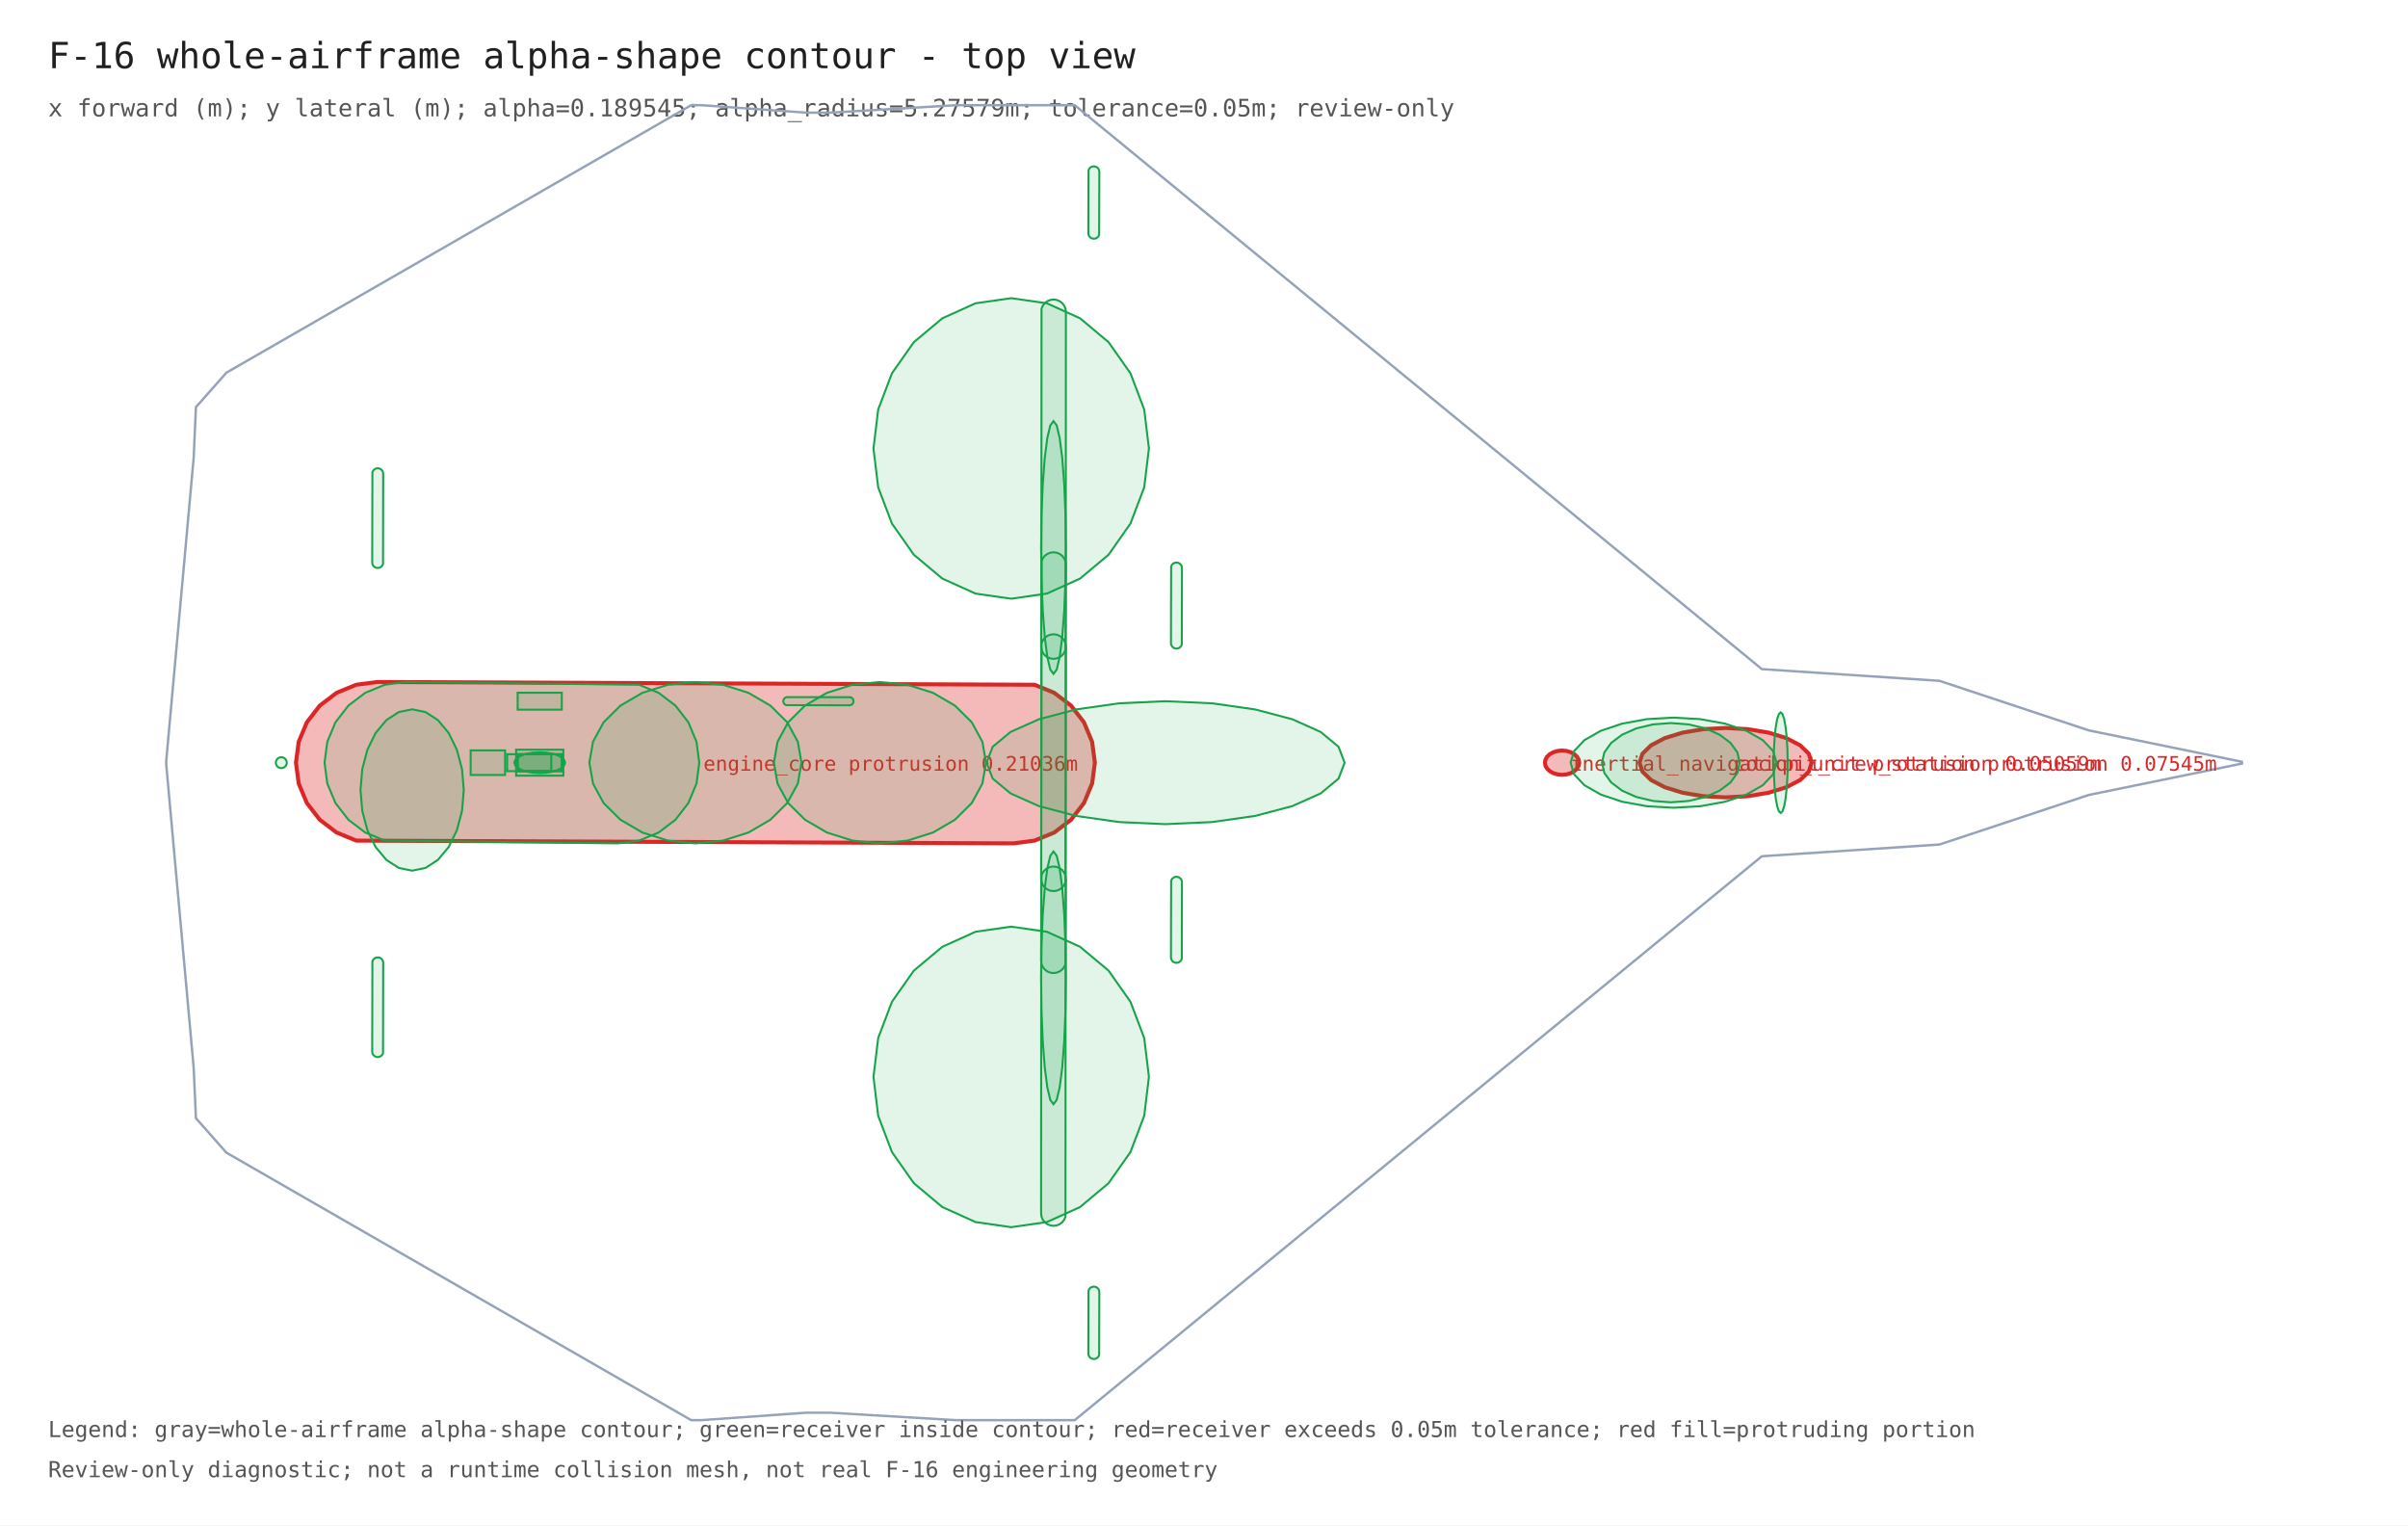
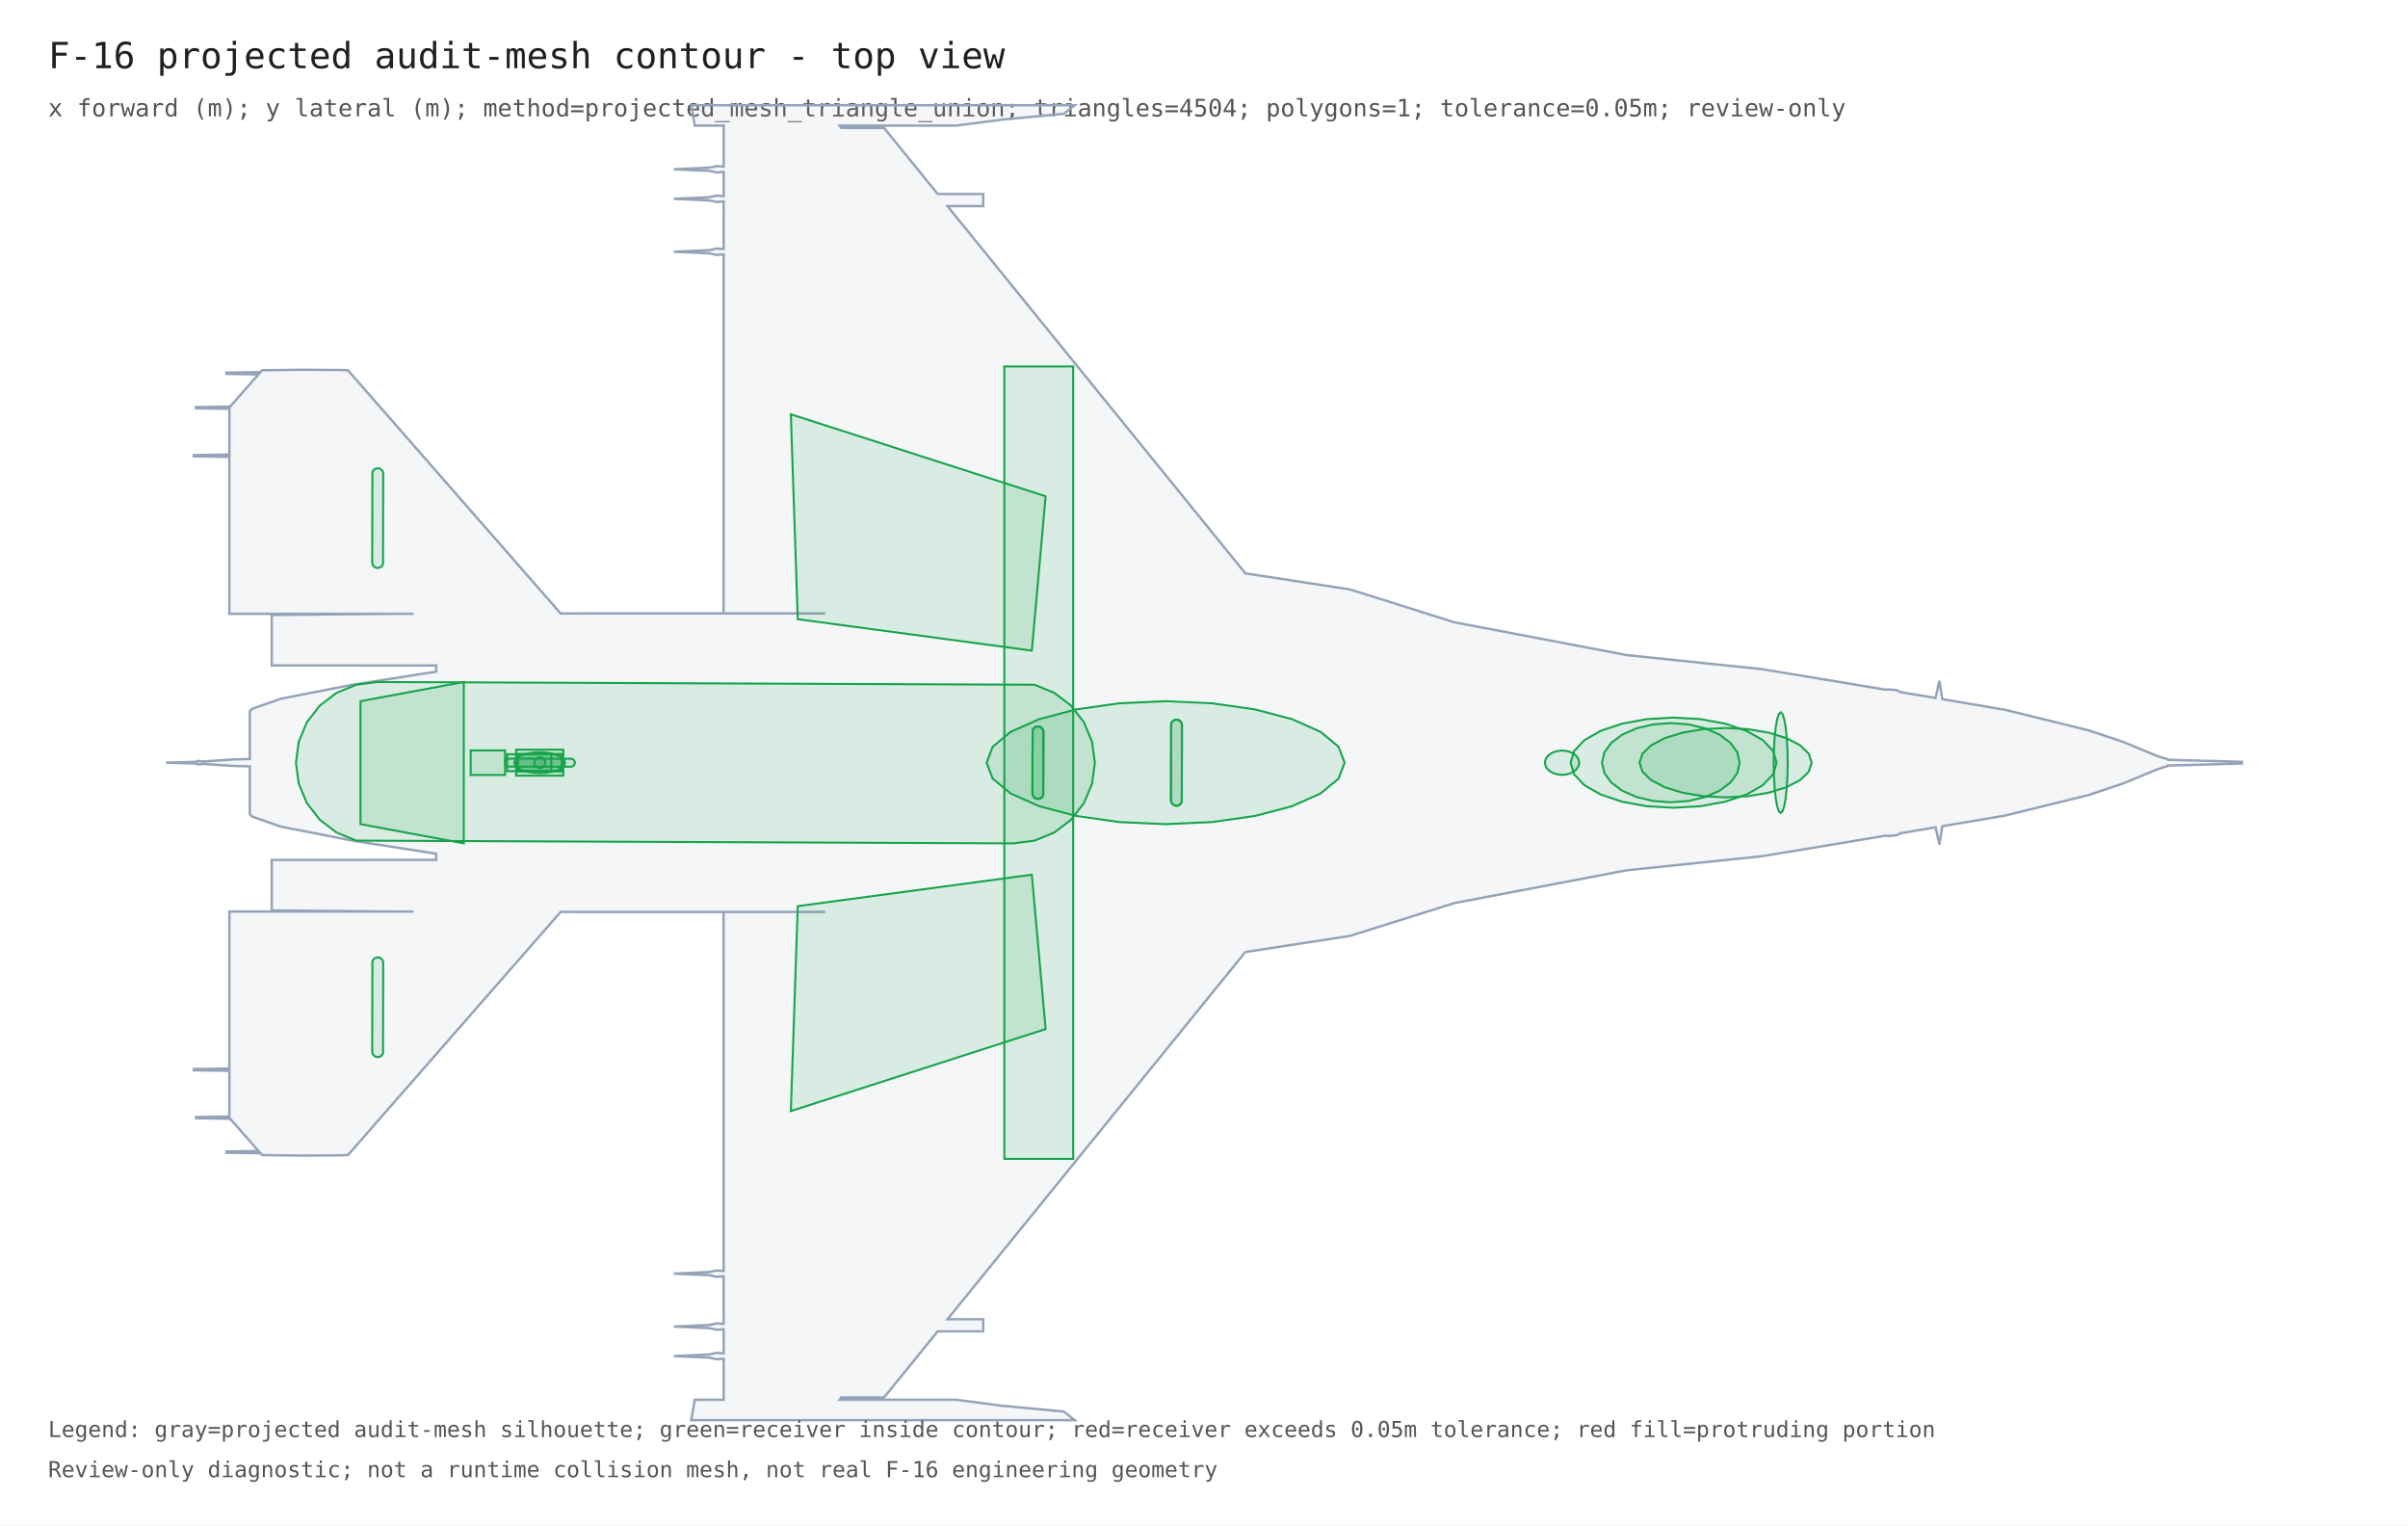
<svg xmlns="http://www.w3.org/2000/svg" width="1200" height="760" viewBox="0 0 1200 760">
  <rect x="0" y="0" width="1200" height="760" fill="#ffffff" />
-   <text x="24" y="34" font-size="18" font-family="monospace" fill="#202020">F-16 whole-airframe alpha-shape contour - top view</text>
-   <text x="24" y="58" font-size="12" font-family="monospace" fill="#555555">x forward (m); y lateral (m); alpha=0.189545; alpha_radius=5.27579m; tolerance=0.05m; review-only</text>
-   <polygon points="97.64,202.85 112.84,185.68 344.45,52.41 349.35,52.41 401.61,56.12 413.89,56.12 476.43,52.41 499.38,52.41 535.57,52.41 878.00,333.38 966.49,339.22 1040.95,363.92 1117.24,379.56 1117.24,380.00 1117.24,380.44 1040.95,396.08 966.49,420.78 878.00,426.62 535.57,707.59 499.38,707.59 476.43,707.59 413.89,703.88 401.61,703.88 349.35,707.59 344.45,707.59 112.84,574.32 97.64,557.15 96.58,533.25 96.58,532.95 96.58,532.66 82.76,380.00 96.58,227.34 96.58,227.05 96.58,226.75" fill="none" stroke="#94a3b8" stroke-width="1.20" />
-   <polygon points="147.48,380.00 148.86,390.40 152.91,400.10 159.35,408.43 167.75,414.81 177.52,418.83 505.09,420.20 515.58,418.83 525.36,414.81 533.75,408.43 540.19,400.10 544.24,390.40 545.62,380.00 544.24,369.60 540.19,359.90 533.75,351.57 525.36,345.19 515.58,341.17 188.01,339.80 177.52,341.17 167.75,345.19 159.35,351.57 152.91,359.90 148.86,369.60" fill="#dc2626" fill-opacity="0.32" stroke="#dc2626" stroke-width="2.00" />
-   <text x="350.55" y="384.00" font-size="10" font-family="monospace" fill="#dc2626">engine_core protrusion 0.21036m</text>
-   <polygon points="817.04,380.00 818.50,384.48 822.79,388.65 829.60,392.23 838.49,394.97 848.83,396.70 859.93,397.29 871.04,396.70 881.38,394.97 890.26,392.23 897.08,388.65 901.37,384.48 902.83,380.00 901.37,375.52 897.08,371.35 890.26,367.77 881.38,365.03 871.04,363.30 859.93,362.71 848.83,363.30 838.49,365.03 829.60,367.77 822.79,371.35 818.50,375.52" fill="#dc2626" fill-opacity="0.32" stroke="#dc2626" stroke-width="2.00" />
-   <text x="863.93" y="384.00" font-size="10" font-family="monospace" fill="#dc2626">cockpit_crew_station protrusion 0.07545m</text>
-   <polygon points="769.89,380.00 770.18,381.57 771.04,383.03 772.39,384.28 774.16,385.24 776.22,385.85 778.43,386.05 780.64,385.85 782.70,385.24 784.47,384.28 785.83,383.03 786.68,381.57 786.98,380.00 786.68,378.43 785.83,376.97 784.47,375.72 782.70,374.76 780.64,374.15 778.43,373.95 776.22,374.15 774.16,374.76 772.39,375.72 771.04,376.97 770.18,378.43" fill="#dc2626" fill-opacity="0.32" stroke="#dc2626" stroke-width="2.00" />
-   <text x="782.43" y="384.00" font-size="10" font-family="monospace" fill="#dc2626">inertial_navigation_unit protrusion 0.05059m</text>
-   <polygon points="179.65,393.61 180.53,404.02 183.10,413.71 187.19,422.04 192.52,428.43 198.73,432.44 205.39,433.81 212.05,432.44 218.25,428.43 223.58,422.04 227.67,413.71 230.25,404.02 231.12,393.61 230.25,383.21 227.67,373.51 223.58,365.19 218.25,358.80 212.05,354.78 205.39,353.41 198.73,354.78 192.52,358.80 187.19,365.19 183.10,373.51 180.53,383.21" fill="#16a34a" fill-opacity="0.12" stroke="#16a34a" stroke-width="1.00" />
+   <text x="24" y="34" font-size="18" font-family="monospace" fill="#202020">F-16 projected audit-mesh contour - top view</text>
+   <text x="24" y="58" font-size="12" font-family="monospace" fill="#555555">x forward (m); y lateral (m); method=projected_mesh_triangle_union; triangles=4504; polygons=1; tolerance=0.05m; review-only</text>
+   <polygon points="114.68,557.42 97.64,557.15 97.64,556.85 97.64,556.56 114.32,556.29 114.31,533.54 96.58,533.25 96.58,532.95 96.58,532.66 114.31,532.37 114.31,454.18 206.07,454.18 193.59,454.15 135.41,453.60 135.42,428.44 193.49,428.42 217.37,428.41 217.35,425.36 176.11,418.92 140.03,411.88 125.70,406.88 124.49,405.71 124.49,403.75 124.49,398.18 124.49,389.84 124.49,381.85 122.63,381.80 116.09,381.60 101.41,380.60 98.49,380.87 98.04,380.43 82.76,380.00 98.04,379.57 98.49,379.13 101.41,379.40 116.09,378.40 122.63,378.20 124.49,378.15 124.49,370.16 124.49,361.82 124.49,356.25 124.49,354.29 125.70,353.12 140.03,348.12 176.11,341.08 217.35,334.64 217.37,331.59 193.49,331.58 135.42,331.56 135.41,306.40 193.59,305.85 206.07,305.82 114.31,305.82 114.31,227.63 96.58,227.34 96.58,227.05 96.58,226.75 114.31,226.46 114.32,203.71 97.64,203.44 97.64,203.15 97.64,202.85 114.68,202.58 128.82,186.53 112.84,186.27 112.84,185.97 112.84,185.68 129.81,185.40 130.61,184.49 150.48,184.23 169.75,184.36 173.39,184.49 279.41,305.66 292.46,305.63 360.84,305.63 410.65,305.63 410.65,305.62 360.57,305.62 360.62,130.01 360.62,130.01 360.62,126.74 357.15,127.00 353.41,126.21 335.75,125.42 353.41,124.63 357.15,123.83 360.62,124.09 360.63,100.38 357.15,100.63 353.41,99.84 335.75,99.05 353.41,98.26 357.15,97.47 360.63,97.72 360.64,85.67 357.15,85.93 353.41,85.14 335.75,84.34 353.41,83.55 357.15,82.76 360.64,83.02 360.65,62.59 351.14,62.59 346.24,62.59 344.45,52.41 349.35,52.41 476.43,52.41 499.38,52.41 535.57,52.41 530.14,56.70 499.38,59.60 476.43,62.59 418.44,62.59 419.26,63.75 440.58,63.75 467.27,96.65 490.00,96.65 490.00,99.68 490.00,102.70 472.17,102.70 494.33,130.01 620.61,285.67 672.73,293.68 724.84,310.06 810.74,326.41 878.00,333.38 939.71,343.63 940.87,343.47 945.15,343.85 947.30,344.89 957.43,346.57 964.53,347.78 966.49,339.22 967.94,348.35 999.19,353.65 1040.95,363.92 1058.01,369.64 1075.07,376.69 1080.57,378.43 1080.57,378.49 1080.57,378.57 1117.24,379.56 1117.24,380.00 1117.24,380.44 1080.57,381.43 1080.57,381.51 1080.57,381.57 1075.07,383.31 1058.01,390.36 1040.95,396.08 999.19,406.35 967.94,411.65 966.49,420.78 964.53,412.22 957.43,413.43 947.30,415.11 945.15,416.15 940.87,416.53 939.71,416.37 878.00,426.62 810.74,433.59 724.84,449.94 672.73,466.32 620.61,474.33 494.33,629.99 472.17,657.30 490.00,657.30 490.00,660.32 490.00,663.35 467.27,663.35 440.58,696.25 419.26,696.25 418.44,697.41 476.43,697.41 499.38,700.40 530.14,703.30 535.57,707.59 499.38,707.59 476.43,707.59 349.35,707.59 344.45,707.59 346.24,697.41 351.14,697.41 360.65,697.41 360.64,676.98 357.15,677.24 353.41,676.45 335.75,675.66 353.41,674.86 357.15,674.07 360.64,674.33 360.63,662.28 357.15,662.53 353.41,661.74 335.75,660.95 353.41,660.16 357.15,659.37 360.63,659.62 360.62,635.91 357.15,636.17 353.41,635.37 335.75,634.58 353.41,633.79 357.15,633.00 360.62,633.26 360.62,630.00 360.62,630.00 360.57,454.39 410.65,454.39 410.65,454.37 360.84,454.37 292.46,454.37 279.41,454.34 173.39,575.51 169.75,575.64 150.48,575.77 130.61,575.51 129.81,574.60 112.84,574.32 112.84,574.03 112.84,573.73 128.82,573.47" fill="#94a3b8" fill-opacity="0.10" stroke="#94a3b8" stroke-width="1.20" />
+   <polygon points="179.65,410.63 205.39,415.42 231.12,420.20 231.12,339.80 205.39,344.58 179.65,349.37" fill="#16a34a" fill-opacity="0.12" stroke="#16a34a" stroke-width="1.00" />
  <polygon points="883.90,380.00 884.02,386.49 884.37,392.54 884.92,397.73 885.64,401.71 886.48,404.22 887.39,405.07 888.29,404.22 889.13,401.71 889.85,397.73 890.40,392.54 890.75,386.49 890.87,380.00 890.75,373.51 890.40,367.46 889.85,362.27 889.13,358.29 888.29,355.78 887.39,354.93 886.48,355.78 885.64,358.29 884.92,362.27 884.37,367.46 884.02,373.51" fill="#16a34a" fill-opacity="0.12" stroke="#16a34a" stroke-width="1.00" />
  <polygon points="491.65,380.00 494.69,387.93 503.60,395.32 517.78,401.66 536.26,406.53 557.77,409.59 580.86,410.63 603.95,409.59 625.47,406.53 643.95,401.66 658.13,395.32 667.04,387.93 670.08,380.00 667.04,372.07 658.13,364.68 643.95,358.34 625.47,353.47 603.95,350.41 580.86,349.37 557.77,350.41 536.26,353.47 517.78,358.34 503.60,364.68 494.69,372.07" fill="#16a34a" fill-opacity="0.12" stroke="#16a34a" stroke-width="1.00" />
+   <polygon points="817.04,380.00 818.50,384.48 822.79,388.65 829.60,392.23 838.49,394.97 848.83,396.70 859.93,397.29 871.04,396.70 881.38,394.97 890.26,392.23 897.08,388.65 901.37,384.48 902.83,380.00 901.37,375.52 897.08,371.35 890.26,367.77 881.38,365.03 871.04,363.30 859.93,362.71 848.83,363.30 838.49,365.03 829.60,367.77 822.79,371.35 818.50,375.52" fill="#16a34a" fill-opacity="0.12" stroke="#16a34a" stroke-width="1.00" />
  <polygon points="257.20,386.48 280.73,386.48 280.73,373.52 257.20,373.52" fill="#16a34a" fill-opacity="0.12" stroke="#16a34a" stroke-width="1.00" />
  <polygon points="782.69,380.00 784.44,385.81 789.57,391.23 797.72,395.88 808.36,399.45 820.74,401.70 834.02,402.46 847.31,401.70 859.69,399.45 870.32,395.88 878.48,391.23 883.61,385.81 885.36,380.00 883.61,374.19 878.48,368.77 870.32,364.12 859.69,360.55 847.31,358.30 834.02,357.54 820.74,358.30 808.36,360.55 797.72,364.12 789.57,368.77 784.44,374.19" fill="#16a34a" fill-opacity="0.12" stroke="#16a34a" stroke-width="1.00" />
  <polygon points="798.34,380.00 799.51,385.11 802.93,389.87 808.39,393.96 815.49,397.10 823.77,399.07 832.65,399.74 841.53,399.07 849.81,397.10 856.91,393.96 862.37,389.87 865.80,385.11 866.96,380.00 865.80,374.89 862.37,370.13 856.91,366.04 849.81,362.90 841.53,360.93 832.65,360.26 823.77,360.93 815.49,362.90 808.39,366.04 802.93,370.13 799.51,374.89" fill="#16a34a" fill-opacity="0.12" stroke="#16a34a" stroke-width="1.00" />
-   <polygon points="390.34,349.37 390.41,349.90 390.62,350.39 390.94,350.81 391.37,351.14 391.87,351.34 423.28,351.41 423.81,351.34 424.31,351.14 424.74,350.81 425.06,350.39 425.27,349.90 425.34,349.37 425.27,348.84 425.06,348.35 424.74,347.92 424.31,347.60 423.81,347.39 392.40,347.33 391.87,347.39 391.37,347.60 390.94,347.92 390.62,348.35 390.41,348.84" fill="#16a34a" fill-opacity="0.12" stroke="#16a34a" stroke-width="1.00" />
-   <polygon points="161.73,380.00 163.11,390.40 167.16,400.10 173.60,408.43 182.00,414.81 191.77,418.83 307.95,420.20 318.44,418.83 328.22,414.81 336.61,408.43 343.05,400.10 347.10,390.40 348.48,380.00 347.10,369.60 343.05,359.90 336.61,351.57 328.22,345.19 318.44,341.17 202.26,339.80 191.77,341.17 182.00,345.19 173.60,351.57 167.16,359.90 163.11,369.60" fill="#16a34a" fill-opacity="0.12" stroke="#16a34a" stroke-width="1.00" />
-   <polygon points="385.67,380.00 387.47,390.40 392.75,400.10 401.15,408.43 412.10,414.81 424.84,418.83 438.52,420.20 452.20,418.83 464.94,414.81 475.89,408.43 484.29,400.10 489.57,390.40 491.37,380.00 489.57,369.60 484.29,359.90 475.89,351.57 464.94,345.19 452.20,341.17 438.52,339.80 424.84,341.17 412.10,345.19 401.15,351.57 392.75,359.90 387.47,369.60" fill="#16a34a" fill-opacity="0.12" stroke="#16a34a" stroke-width="1.00" />
-   <polygon points="293.70,380.00 295.51,390.40 300.79,400.10 309.18,408.43 320.13,414.81 332.87,418.83 346.55,420.20 360.23,418.83 372.98,414.81 383.92,408.43 392.32,400.10 397.60,390.40 399.40,380.00 397.60,369.60 392.32,359.90 383.92,351.57 372.98,345.19 360.23,341.17 346.55,339.80 332.87,341.17 320.13,345.19 309.18,351.57 300.79,359.90 295.51,369.60" fill="#16a34a" fill-opacity="0.12" stroke="#16a34a" stroke-width="1.00" />
+   <polygon points="251.47,380.00 251.54,380.53 251.74,381.02 252.07,381.44 252.49,381.77 252.99,381.97 284.41,382.04 284.94,381.97 285.44,381.77 285.86,381.44 286.19,381.02 286.40,380.53 286.47,380.00 286.40,379.47 286.19,378.98 285.86,378.56 285.44,378.23 284.94,378.03 253.52,377.96 252.99,378.03 252.49,378.23 252.07,378.56 251.74,378.98 251.54,379.47" fill="#16a34a" fill-opacity="0.12" stroke="#16a34a" stroke-width="1.00" />
+   <polygon points="147.48,380.00 148.86,390.40 152.91,400.10 159.35,408.43 167.75,414.81 177.52,418.83 505.09,420.20 515.58,418.83 525.36,414.81 533.75,408.43 540.19,400.10 544.24,390.40 545.62,380.00 544.24,369.60 540.19,359.90 533.75,351.57 525.36,345.19 515.58,341.17 188.01,339.80 177.52,341.17 167.75,345.19 159.35,351.57 152.91,359.90 148.86,369.60" fill="#16a34a" fill-opacity="0.12" stroke="#16a34a" stroke-width="1.00" />
  <polygon points="252.72,384.22 274.72,384.22 274.72,375.78 252.72,375.78" fill="#16a34a" fill-opacity="0.12" stroke="#16a34a" stroke-width="1.00" />
-   <polygon points="257.97,353.59 279.96,353.59 279.96,345.15 257.97,345.15" fill="#16a34a" fill-opacity="0.12" stroke="#16a34a" stroke-width="1.00" />
+   <polygon points="257.97,384.22 279.96,384.22 279.96,375.78 257.97,375.78" fill="#16a34a" fill-opacity="0.12" stroke="#16a34a" stroke-width="1.00" />
  <polygon points="256.33,380.00 256.76,381.34 258.02,382.59 260.03,383.67 262.65,384.49 265.69,385.01 268.97,385.19 272.24,385.01 275.28,384.49 277.90,383.67 279.91,382.59 281.17,381.34 281.60,380.00 281.17,378.66 279.91,377.41 277.90,376.33 275.28,375.51 272.24,374.99 268.97,374.81 265.69,374.99 262.65,375.51 260.03,376.33 258.02,377.41 256.76,378.66" fill="#16a34a" fill-opacity="0.12" stroke="#16a34a" stroke-width="1.00" />
-   <polygon points="542.35,674.41 542.45,675.12 542.72,675.77 543.16,676.34 543.72,676.77 544.39,677.04 545.10,677.13 545.81,677.04 546.47,676.77 547.04,676.34 547.47,675.77 547.75,675.12 547.84,643.78 547.75,643.07 547.47,642.42 547.04,641.85 546.47,641.42 545.81,641.15 545.10,641.06 544.39,641.15 543.72,641.42 543.16,641.85 542.72,642.42 542.45,643.07" fill="#16a34a" fill-opacity="0.12" stroke="#16a34a" stroke-width="1.00" />
+   <polygon points="769.89,380.00 770.18,381.57 771.04,383.03 772.39,384.28 774.16,385.24 776.22,385.85 778.43,386.05 780.64,385.85 782.70,385.24 784.47,384.28 785.83,383.03 786.68,381.57 786.98,380.00 786.68,378.43 785.83,376.97 784.47,375.72 782.70,374.76 780.64,374.15 778.43,373.95 776.22,374.15 774.16,374.76 772.39,375.72 771.04,376.97 770.18,378.43" fill="#16a34a" fill-opacity="0.12" stroke="#16a34a" stroke-width="1.00" />
+   <polygon points="514.50,395.32 514.59,396.02 514.86,396.68 515.30,397.24 515.87,397.67 516.53,397.95 517.24,398.04 517.95,397.95 518.61,397.67 519.18,397.24 519.62,396.68 519.89,396.02 519.99,364.68 519.89,363.98 519.62,363.32 519.18,362.76 518.61,362.33 517.95,362.05 517.24,361.96 516.53,362.05 515.87,362.33 515.30,362.76 514.86,363.32 514.59,363.98" fill="#16a34a" fill-opacity="0.12" stroke="#16a34a" stroke-width="1.00" />
  <polygon points="185.48,523.97 185.58,524.68 185.85,525.33 186.29,525.90 186.86,526.33 187.52,526.60 188.23,526.70 188.94,526.60 189.60,526.33 190.17,525.90 190.61,525.33 190.88,524.68 190.97,479.73 190.88,479.02 190.61,478.36 190.17,477.80 189.60,477.37 188.94,477.10 188.23,477.00 187.52,477.10 186.86,477.37 186.29,477.80 185.85,478.36 185.58,479.02" fill="#16a34a" fill-opacity="0.12" stroke="#16a34a" stroke-width="1.00" />
-   <polygon points="583.53,477.00 583.62,477.71 583.90,478.36 584.33,478.93 584.90,479.36 585.56,479.63 586.27,479.73 586.98,479.63 587.65,479.36 588.22,478.93 588.65,478.36 588.93,477.71 589.02,439.56 588.93,438.86 588.65,438.20 588.22,437.64 587.65,437.20 586.98,436.93 586.27,436.84 585.56,436.93 584.90,437.20 584.33,437.64 583.90,438.20 583.62,438.86" fill="#16a34a" fill-opacity="0.12" stroke="#16a34a" stroke-width="1.00" />
-   <polygon points="435.29,536.57 437.63,555.95 444.49,574.01 455.39,589.51 469.61,601.41 486.16,608.89 503.92,611.44 521.68,608.89 538.23,601.41 552.45,589.51 563.35,574.01 570.21,555.95 572.55,536.57 570.21,517.19 563.35,499.13 552.45,483.62 538.23,471.72 521.68,464.24 503.92,461.69 486.16,464.24 469.61,471.72 455.39,483.62 444.49,499.13 437.63,517.19" fill="#16a34a" fill-opacity="0.12" stroke="#16a34a" stroke-width="1.00" />
+   <polygon points="583.53,398.72 583.62,399.42 583.90,400.08 584.33,400.65 584.90,401.08 585.56,401.35 586.27,401.44 586.98,401.35 587.65,401.08 588.22,400.65 588.65,400.08 588.93,399.42 589.02,361.28 588.93,360.58 588.65,359.92 588.22,359.35 587.65,358.92 586.98,358.65 586.27,358.56 585.56,358.65 584.90,358.92 584.33,359.35 583.90,359.92 583.62,360.58" fill="#16a34a" fill-opacity="0.12" stroke="#16a34a" stroke-width="1.00" />
+   <polygon points="394.11,553.58 521.08,512.74 514.21,435.82 397.55,451.48" fill="#16a34a" fill-opacity="0.12" stroke="#16a34a" stroke-width="1.00" />
  <polygon points="257.97,384.22 279.96,384.22 279.96,375.78 257.97,375.78" fill="#16a34a" fill-opacity="0.12" stroke="#16a34a" stroke-width="1.00" />
  <polygon points="257.97,384.22 279.96,384.22 279.96,375.78 257.97,375.78" fill="#16a34a" fill-opacity="0.12" stroke="#16a34a" stroke-width="1.00" />
-   <polygon points="542.35,116.22 542.45,116.93 542.72,117.58 543.16,118.15 543.72,118.58 544.39,118.85 545.10,118.94 545.81,118.85 546.47,118.58 547.04,118.15 547.47,117.58 547.75,116.93 547.84,85.59 547.75,84.88 547.47,84.23 547.04,83.66 546.47,83.23 545.81,82.96 545.10,82.87 544.39,82.96 543.72,83.23 543.16,83.66 542.72,84.23 542.45,84.88" fill="#16a34a" fill-opacity="0.12" stroke="#16a34a" stroke-width="1.00" />
+   <polygon points="514.50,395.32 514.59,396.02 514.86,396.68 515.30,397.24 515.87,397.67 516.53,397.95 517.24,398.04 517.95,397.95 518.61,397.67 519.18,397.24 519.62,396.68 519.89,396.02 519.99,364.68 519.89,363.98 519.62,363.32 519.18,362.76 518.61,362.33 517.95,362.05 517.24,361.96 516.53,362.05 515.87,362.33 515.30,362.76 514.86,363.32 514.59,363.98" fill="#16a34a" fill-opacity="0.12" stroke="#16a34a" stroke-width="1.00" />
  <polygon points="185.48,280.27 185.58,280.98 185.85,281.64 186.29,282.20 186.86,282.63 187.52,282.90 188.23,283.00 188.94,282.90 189.60,282.63 190.17,282.20 190.61,281.64 190.88,280.98 190.97,236.03 190.88,235.32 190.61,234.67 190.17,234.10 189.60,233.67 188.94,233.40 188.23,233.30 187.52,233.40 186.86,233.67 186.29,234.10 185.85,234.67 185.58,235.32" fill="#16a34a" fill-opacity="0.12" stroke="#16a34a" stroke-width="1.00" />
-   <polygon points="583.53,320.44 583.62,321.14 583.90,321.80 584.33,322.36 584.90,322.80 585.56,323.07 586.27,323.16 586.98,323.07 587.65,322.80 588.22,322.36 588.65,321.80 588.93,321.14 589.02,283.00 588.93,282.29 588.65,281.64 588.22,281.07 587.65,280.64 586.98,280.37 586.27,280.27 585.56,280.37 584.90,280.64 584.33,281.07 583.90,281.64 583.62,282.29" fill="#16a34a" fill-opacity="0.12" stroke="#16a34a" stroke-width="1.00" />
-   <polygon points="435.29,223.43 437.63,242.81 444.49,260.87 455.39,276.38 469.61,288.28 486.16,295.76 503.92,298.31 521.68,295.76 538.23,288.28 552.45,276.38 563.35,260.87 570.21,242.81 572.55,223.43 570.21,204.05 563.35,185.99 552.45,170.49 538.23,158.59 521.68,151.11 503.92,148.56 486.16,151.11 469.61,158.59 455.39,170.49 444.49,185.99 437.63,204.05" fill="#16a34a" fill-opacity="0.12" stroke="#16a34a" stroke-width="1.00" />
-   <polygon points="137.44,380.00 137.54,380.70 137.81,381.36 138.25,381.93 138.82,382.36 139.48,382.63 140.19,382.72 140.90,382.63 141.56,382.36 142.13,381.93 142.57,381.36 142.84,380.70 142.93,380.00 142.84,379.30 142.57,378.64 142.13,378.07 141.56,377.64 140.90,377.37 140.19,377.28 139.48,377.37 138.82,377.64 138.25,378.07 137.81,378.64 137.54,379.30" fill="#16a34a" fill-opacity="0.12" stroke="#16a34a" stroke-width="1.00" />
+   <polygon points="583.53,398.72 583.62,399.42 583.90,400.08 584.33,400.65 584.90,401.08 585.56,401.35 586.27,401.44 586.98,401.35 587.65,401.08 588.22,400.65 588.65,400.08 588.93,399.42 589.02,361.28 588.93,360.58 588.65,359.92 588.22,359.35 587.65,358.92 586.98,358.65 586.27,358.56 585.56,358.65 584.90,358.92 584.33,359.35 583.90,359.92 583.62,360.58" fill="#16a34a" fill-opacity="0.12" stroke="#16a34a" stroke-width="1.00" />
+   <polygon points="394.11,206.42 397.55,308.52 514.21,324.18 521.08,247.26 457.60,226.84" fill="#16a34a" fill-opacity="0.12" stroke="#16a34a" stroke-width="1.00" />
+   <polygon points="266.22,380.00 266.31,380.70 266.59,381.36 267.02,381.93 267.59,382.36 268.25,382.63 268.97,382.72 269.68,382.63 270.34,382.36 270.91,381.93 271.34,381.36 271.62,380.70 271.71,380.00 271.62,379.30 271.34,378.64 270.91,378.07 270.34,377.64 269.68,377.37 268.97,377.28 268.25,377.37 267.59,377.64 267.02,378.07 266.59,378.64 266.31,379.30" fill="#16a34a" fill-opacity="0.12" stroke="#16a34a" stroke-width="1.00" />
  <polygon points="234.55,386.13 251.71,386.13 251.71,373.87 234.55,373.87" fill="#16a34a" fill-opacity="0.12" stroke="#16a34a" stroke-width="1.00" />
-   <polygon points="518.82,604.64 519.03,606.22 519.65,607.70 520.63,608.97 521.91,609.94 523.40,610.56 525.00,610.76 526.60,610.56 528.09,609.94 529.37,608.97 530.35,607.70 530.97,606.22 531.18,155.36 530.97,153.78 530.35,152.30 529.37,151.03 528.09,150.06 526.60,149.44 525.00,149.24 523.40,149.44 521.91,150.06 520.63,151.03 519.65,152.30 519.03,153.78" fill="#16a34a" fill-opacity="0.12" stroke="#16a34a" stroke-width="1.00" />
-   <polygon points="518.82,437.86 519.03,439.45 519.65,440.92 520.63,442.19 521.91,443.17 523.40,443.78 525.00,443.99 526.60,443.78 528.09,443.17 529.37,442.19 530.35,440.92 530.97,439.45 531.18,322.14 530.97,320.55 530.35,319.08 529.37,317.81 528.09,316.83 526.60,316.22 525.00,316.01 523.40,316.22 521.91,316.83 520.63,317.81 519.65,319.08 519.03,320.55" fill="#16a34a" fill-opacity="0.12" stroke="#16a34a" stroke-width="1.00" />
-   <polygon points="518.82,487.21 519.03,503.51 519.65,518.70 520.63,531.74 521.91,541.74 523.40,548.03 525.00,550.18 526.60,548.03 528.09,541.74 529.37,531.74 530.35,518.70 530.97,503.51 531.18,487.21 530.97,470.92 530.35,455.73 529.37,442.69 528.09,432.68 526.60,426.39 525.00,424.25 523.40,426.39 521.91,432.68 520.63,442.69 519.65,455.73 519.03,470.92" fill="#16a34a" fill-opacity="0.12" stroke="#16a34a" stroke-width="1.00" />
-   <polygon points="518.82,478.70 519.03,480.29 519.65,481.77 520.63,483.04 521.91,484.01 523.40,484.62 525.00,484.83 526.60,484.62 528.09,484.01 529.37,483.04 530.35,481.77 530.97,480.29 531.18,437.86 530.97,436.28 530.35,434.80 529.37,433.53 528.09,432.56 526.60,431.94 525.00,431.73 523.40,431.94 521.91,432.56 520.63,433.53 519.65,434.80 519.03,436.28" fill="#16a34a" fill-opacity="0.12" stroke="#16a34a" stroke-width="1.00" />
-   <polygon points="518.82,272.79 519.03,289.08 519.65,304.27 520.63,317.31 521.91,327.32 523.40,333.61 525.00,335.75 526.60,333.61 528.09,327.32 529.37,317.31 530.35,304.27 530.97,289.08 531.18,272.79 530.97,256.49 530.35,241.30 529.37,228.26 528.09,218.26 526.60,211.97 525.00,209.82 523.40,211.97 521.91,218.26 520.63,228.26 519.65,241.30 519.03,256.49" fill="#16a34a" fill-opacity="0.12" stroke="#16a34a" stroke-width="1.00" />
-   <polygon points="518.82,322.14 519.03,323.72 519.65,325.20 520.63,326.47 521.91,327.44 523.40,328.06 525.00,328.27 526.60,328.06 528.09,327.44 529.37,326.47 530.35,325.20 530.97,323.72 531.18,281.30 530.97,279.71 530.35,278.23 529.37,276.96 528.09,275.99 526.60,275.38 525.00,275.17 523.40,275.38 521.91,275.99 520.63,276.96 519.65,278.23 519.03,279.71" fill="#16a34a" fill-opacity="0.12" stroke="#16a34a" stroke-width="1.00" />
-   <text x="24" y="716" font-size="11" font-family="monospace" fill="#555555">Legend: gray=whole-airframe alpha-shape contour; green=receiver inside contour; red=receiver exceeds 0.05m tolerance; red fill=protruding portion</text>
+   <polygon points="500.49,577.41 534.80,577.41 534.80,182.59 500.49,182.59" fill="#16a34a" fill-opacity="0.12" stroke="#16a34a" stroke-width="1.00" />
+   <text x="24" y="716" font-size="11" font-family="monospace" fill="#555555">Legend: gray=projected audit-mesh silhouette; green=receiver inside contour; red=receiver exceeds 0.05m tolerance; red fill=protruding portion</text>
  <text x="24" y="736" font-size="11" font-family="monospace" fill="#555555">Review-only diagnostic; not a runtime collision mesh, not real F-16 engineering geometry</text>
</svg>
